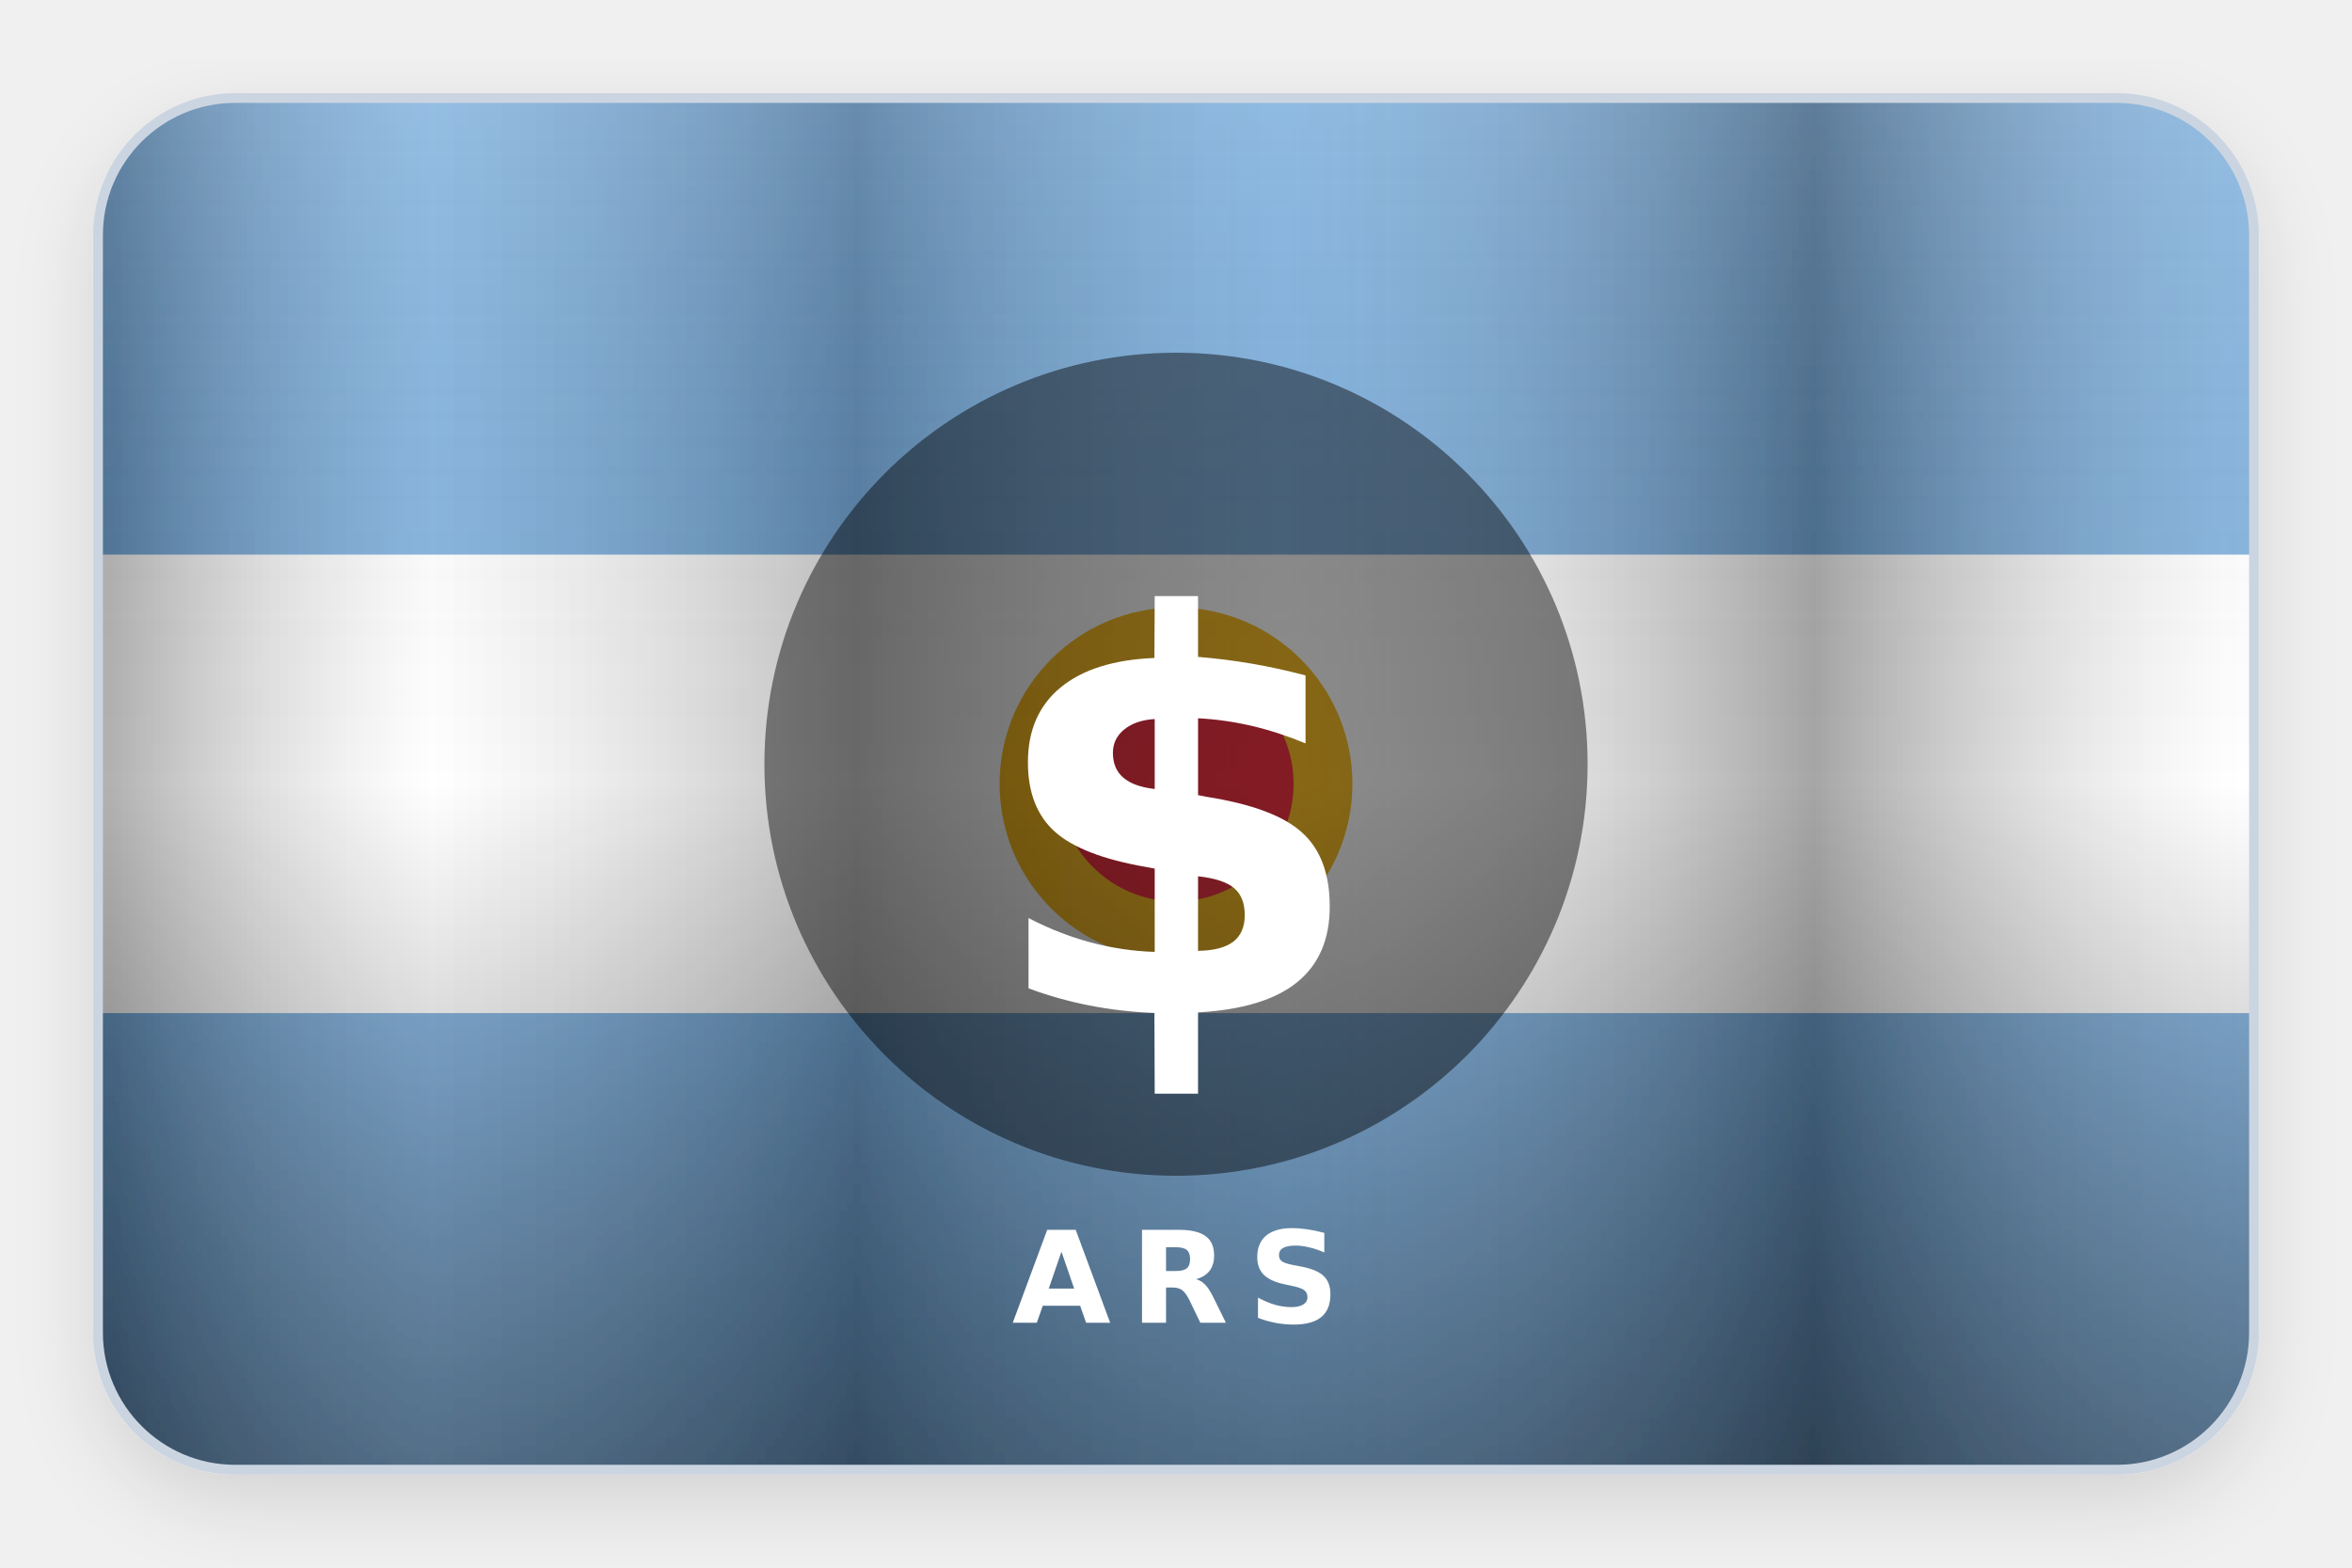
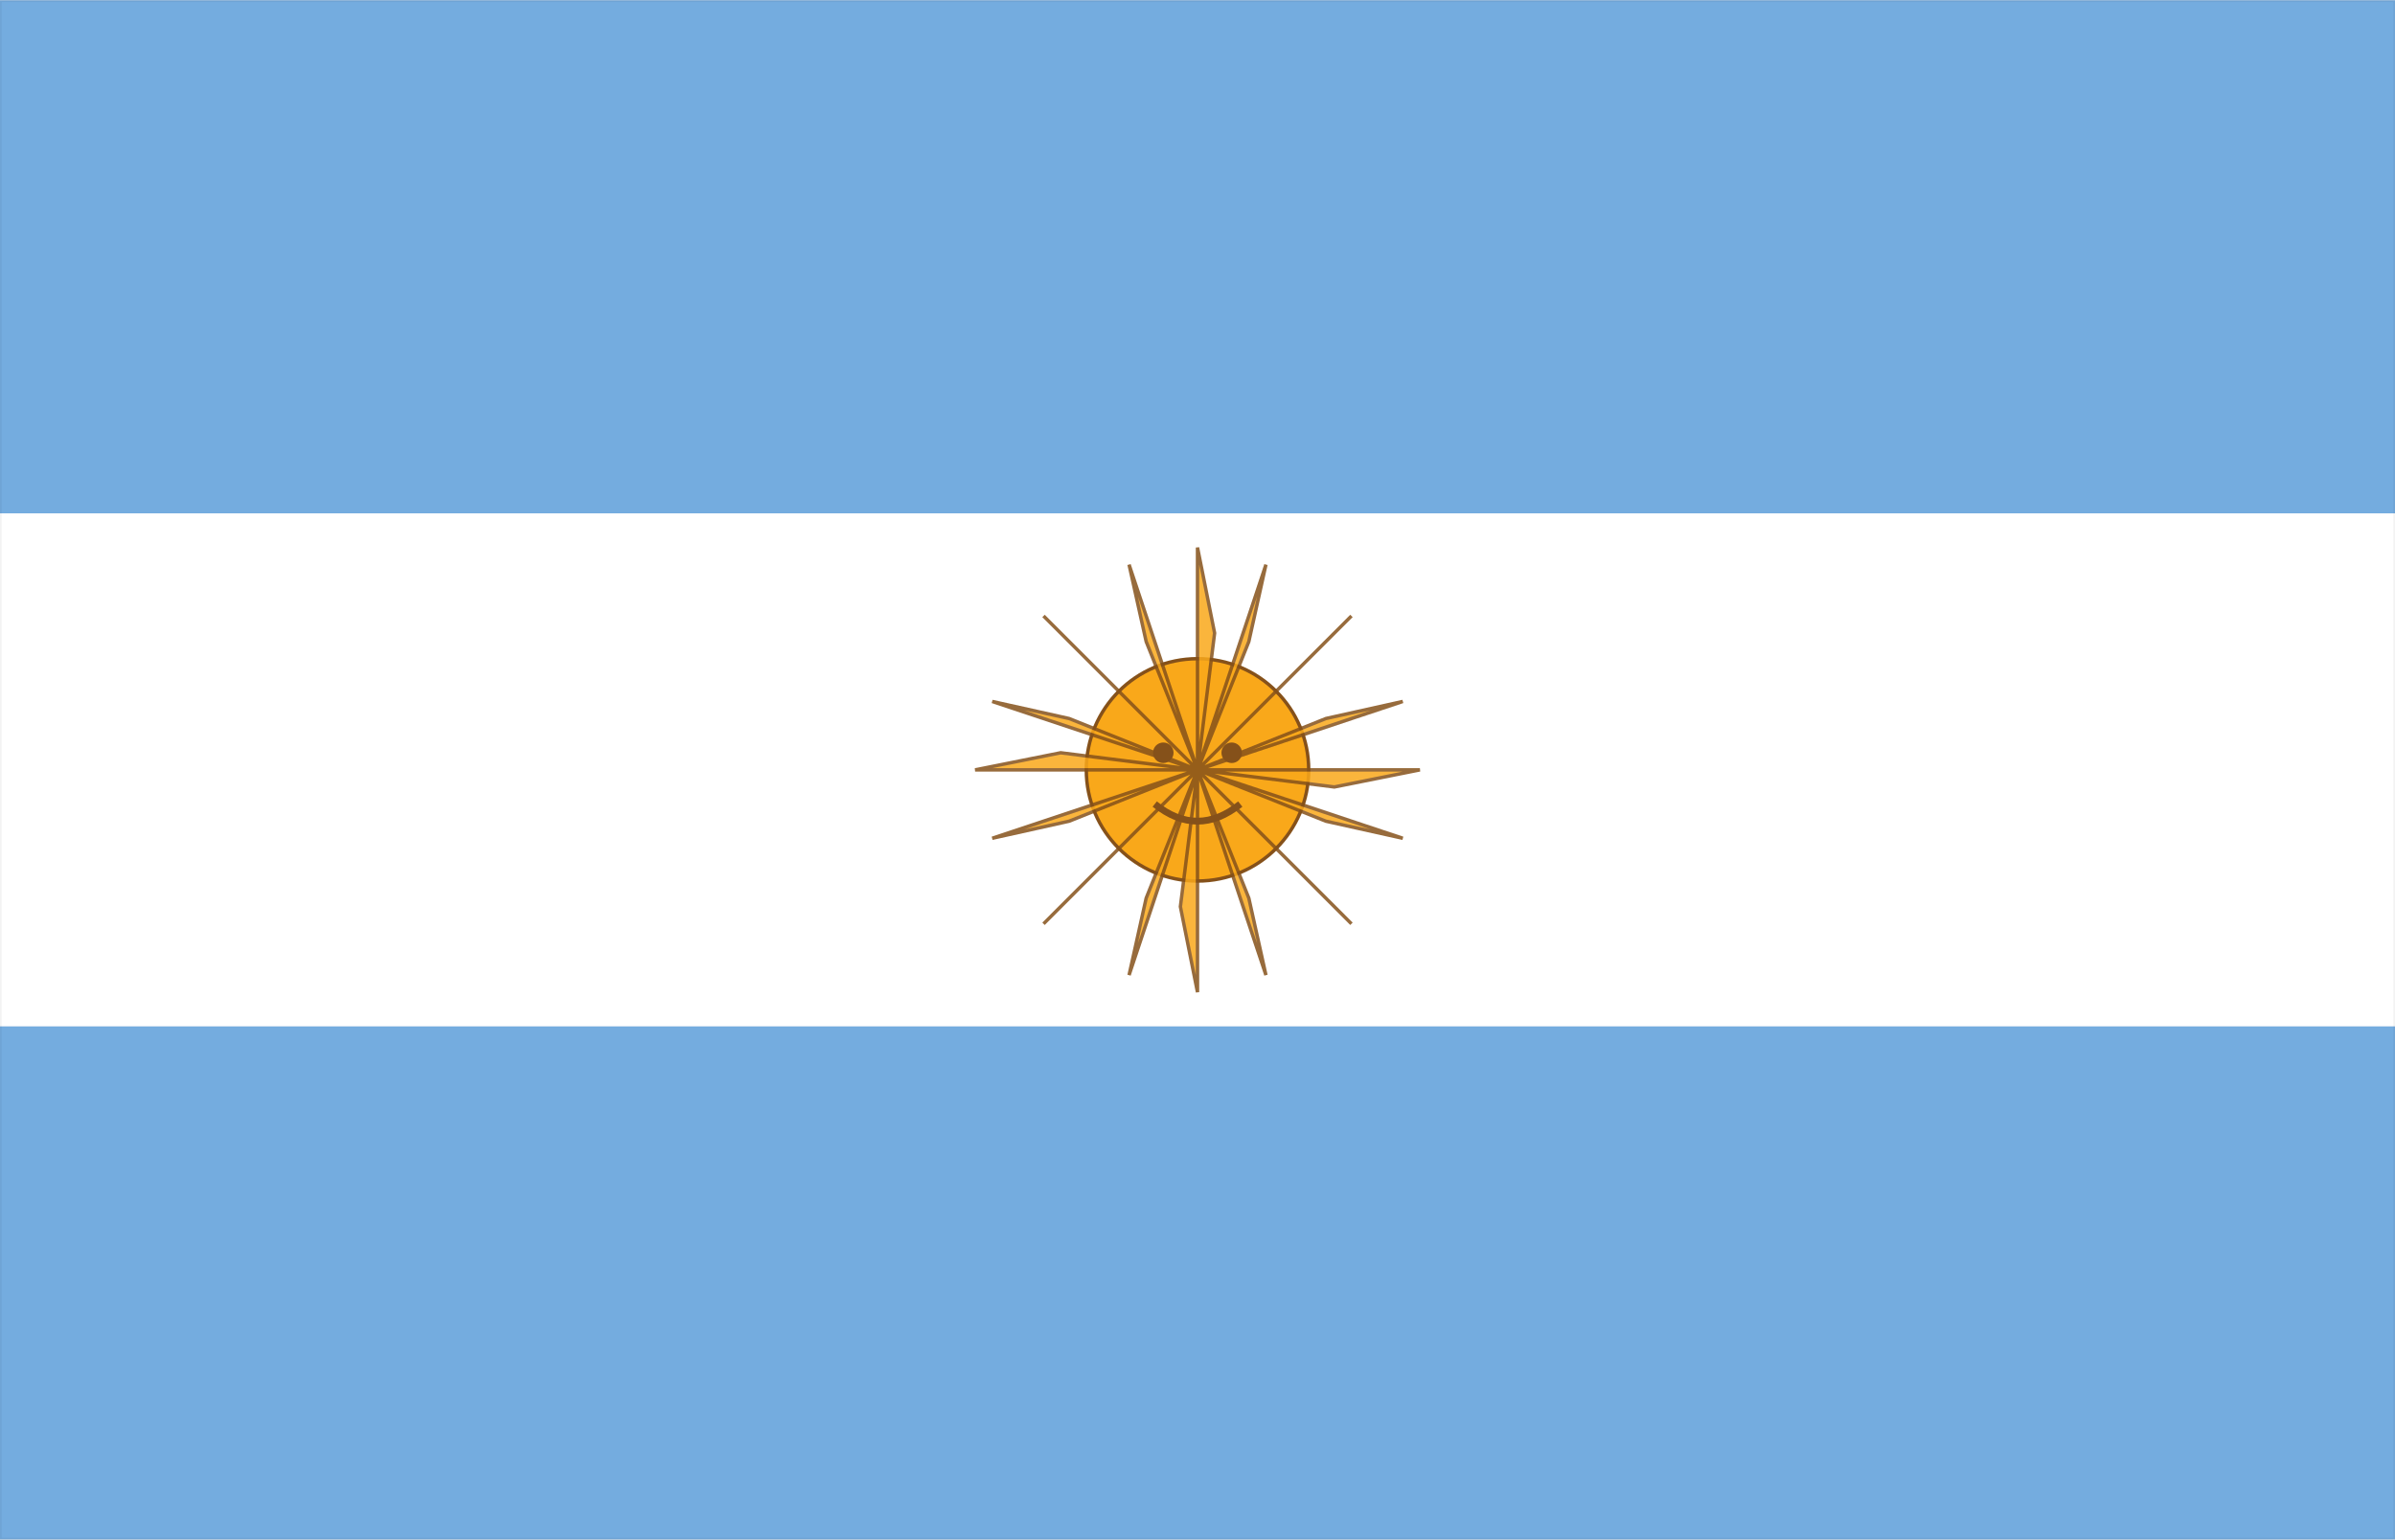
- <svg xmlns="http://www.w3.org/2000/svg" viewBox="0 0 240 160" width="240" height="160">
-   <defs>
-     <filter id="shadow-ars" x="-5%" y="-5%" width="120%" height="120%">
-       <feDropShadow dx="0" dy="3" stdDeviation="4" flood-color="#000" flood-opacity="0.12" />
-     </filter>
-     <clipPath id="clip-ars">
-       <rect x="10" y="10" width="220" height="140" rx="14" />
-     </clipPath>
-     <linearGradient id="folds-ars" x1="0" y1="0" x2="1" y2="0">
-       <stop offset="0%" stop-color="#000" stop-opacity="0.3" />
-       <stop offset="15%" stop-color="#fff" stop-opacity="0.15" />
-       <stop offset="35%" stop-color="#000" stop-opacity="0.25" />
-       <stop offset="55%" stop-color="#fff" stop-opacity="0.1" />
-       <stop offset="80%" stop-color="#000" stop-opacity="0.35" />
-       <stop offset="100%" stop-color="#fff" stop-opacity="0.15" />
-     </linearGradient>
-     <linearGradient id="vignette-ars" x1="0" y1="0" x2="0" y2="1">
-       <stop offset="0%" stop-color="#fff" stop-opacity="0.1" />
-       <stop offset="50%" stop-color="#000" stop-opacity="0.0" />
-       <stop offset="100%" stop-color="#000" stop-opacity="0.4" />
-     </linearGradient>
-     <style>.label{font-family:'DejaVu Sans',Arial,sans-serif;font-size:13px;font-weight:600;fill:#fff;text-anchor:middle;letter-spacing:2px}.dark-circle{fill:#000;fill-opacity:0.45}.currency{font-family:'DejaVu Sans','Segoe UI',Arial,sans-serif;font-size:56px;font-weight:900;fill:#fff;text-anchor:middle;dominant-baseline:central}</style>
-   </defs>
-   <g filter="url(#shadow-ars)">
-     <rect x="10" y="10" width="220" height="140" rx="14" fill="#75AADB" />
-     <g clip-path="url(#clip-ars)">
-       <rect x="10" y="10" width="220" height="140" fill="#75AADB" />
-       <rect x="10" y="56.6" width="220" height="46.8" fill="#ffffff" />
-       <circle cx="120" cy="80" r="18" fill="#F6B40E" />
-       <circle cx="120" cy="80" r="12" fill="#ED1B2E" />
-       <rect x="10" y="10" width="220" height="140" fill="url(#folds-ars)" />
-       <rect x="10" y="10" width="220" height="140" fill="url(#vignette-ars)" />
-     </g>
-     <rect x="10" y="10" width="220" height="140" rx="14" fill="none" stroke="#cbd5e1" stroke-width="1" />
+ <svg xmlns="http://www.w3.org/2000/svg" viewBox="0 0 1400 900" width="311" height="200">
+   <rect width="1400" height="300" fill="#74ACDF" />
+   <rect y="300" width="1400" height="300" fill="#fff" />
+   <rect y="600" width="1400" height="300" fill="#74ACDF" />
+   <g transform="translate(700, 450)" fill="#F9A81A" stroke="#85511A" stroke-width="2">
+     <circle cx="0" cy="0" r="65" />
+     <path d="M0,0 L0,-130 L10,-80 Z M0,0 L40,-120 L30,-75 Z M0,0 L90,-90 L60,-60 Z M0,0 L120,-40 L75,-30 Z M0,0 L130,0 L80,10 Z M0,0 L120,40 L75,30 Z M0,0 L90,90 L60,60 Z M0,0 L40,120 L30,75 Z M0,0 L0,130 L-10,80 Z M0,0 L-40,120 L-30,75 Z M0,0 L-90,90 L-60,60 Z M0,0 L-120,40 L-75,30 Z M0,0 L-130,0 L-80,-10 Z M0,0 L-120,-40 L-75,-30 Z M0,0 L-90,-90 L-60,-60 Z M0,0 L-40,-120 L-30,-75 Z" opacity="0.85" />
+     <circle cx="-20" cy="-10" r="5" fill="#85511A" />
+     <circle cx="20" cy="-10" r="5" fill="#85511A" />
+     <path d="M-25,20 Q0,40 25,20" fill="none" stroke="#85511A" stroke-width="4" />
  </g>
-   <circle cx="120" cy="78" r="42" class="dark-circle" />
-   <text x="120" y="84" class="currency">$</text>
-   <text x="120" y="135" class="label">ARS</text>
+   <rect width="1400" height="900" fill="none" stroke="rgba(0,0,0,0.05)" stroke-width="2" />
</svg>
